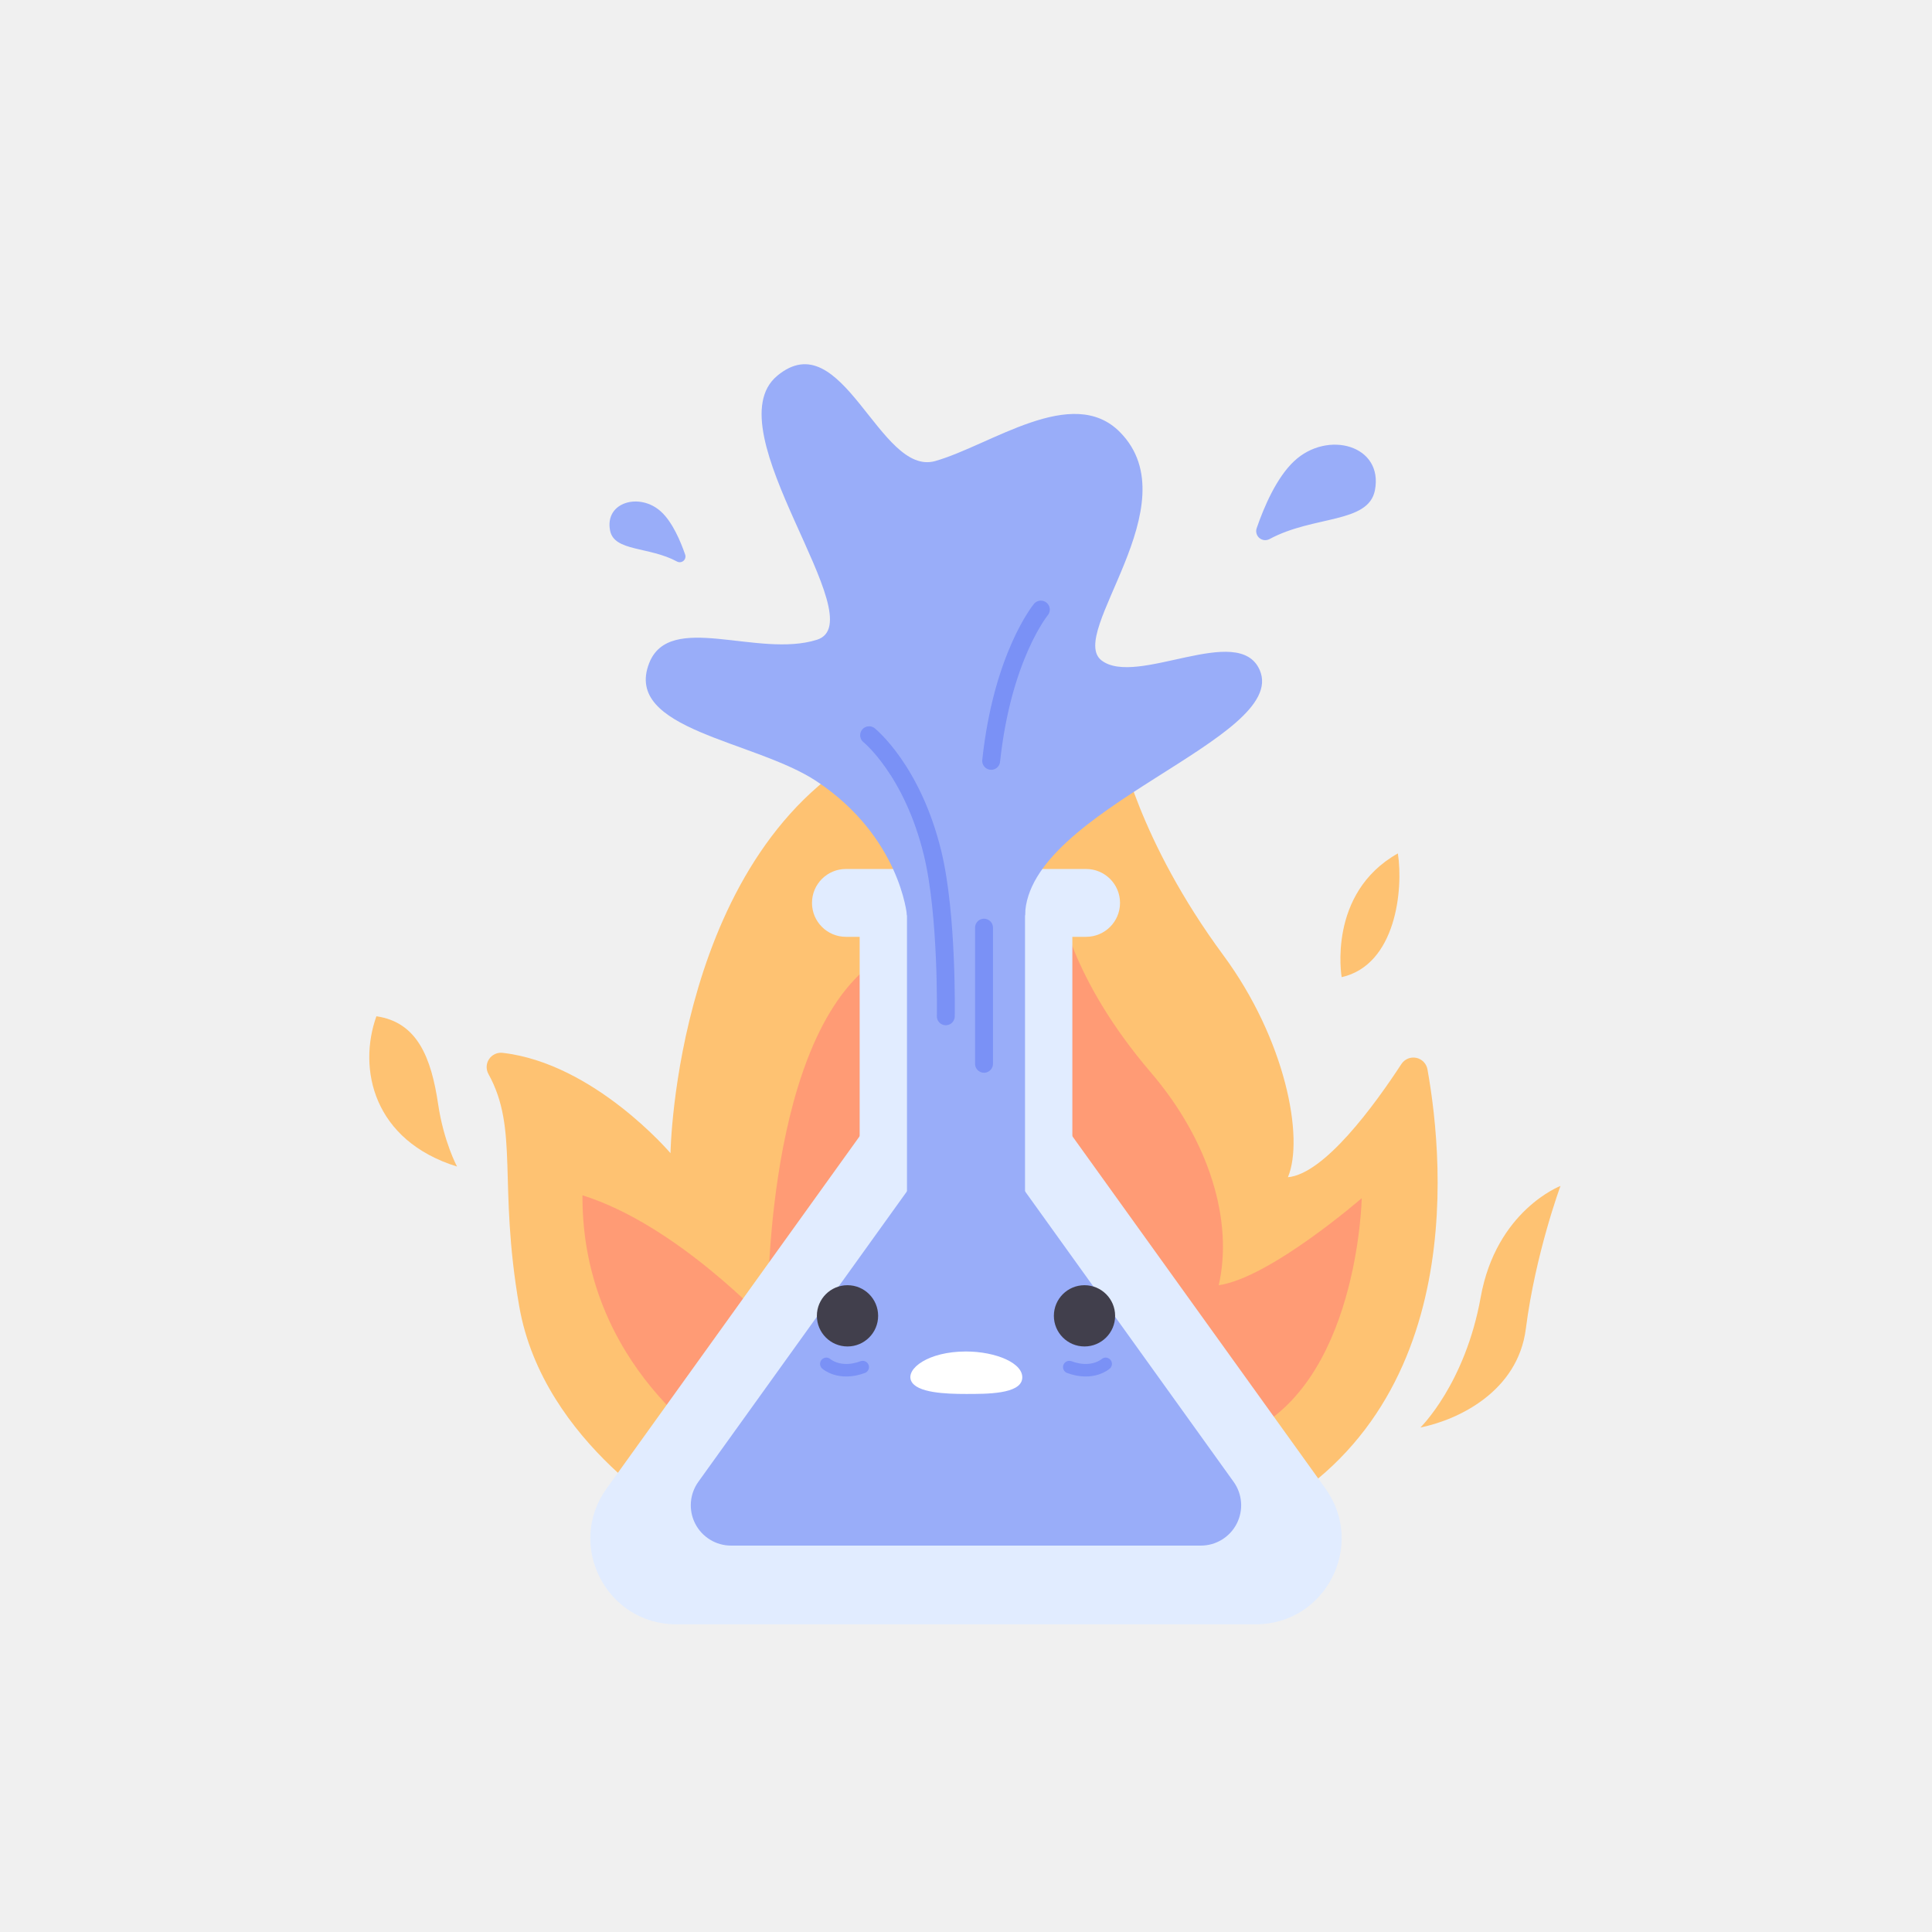
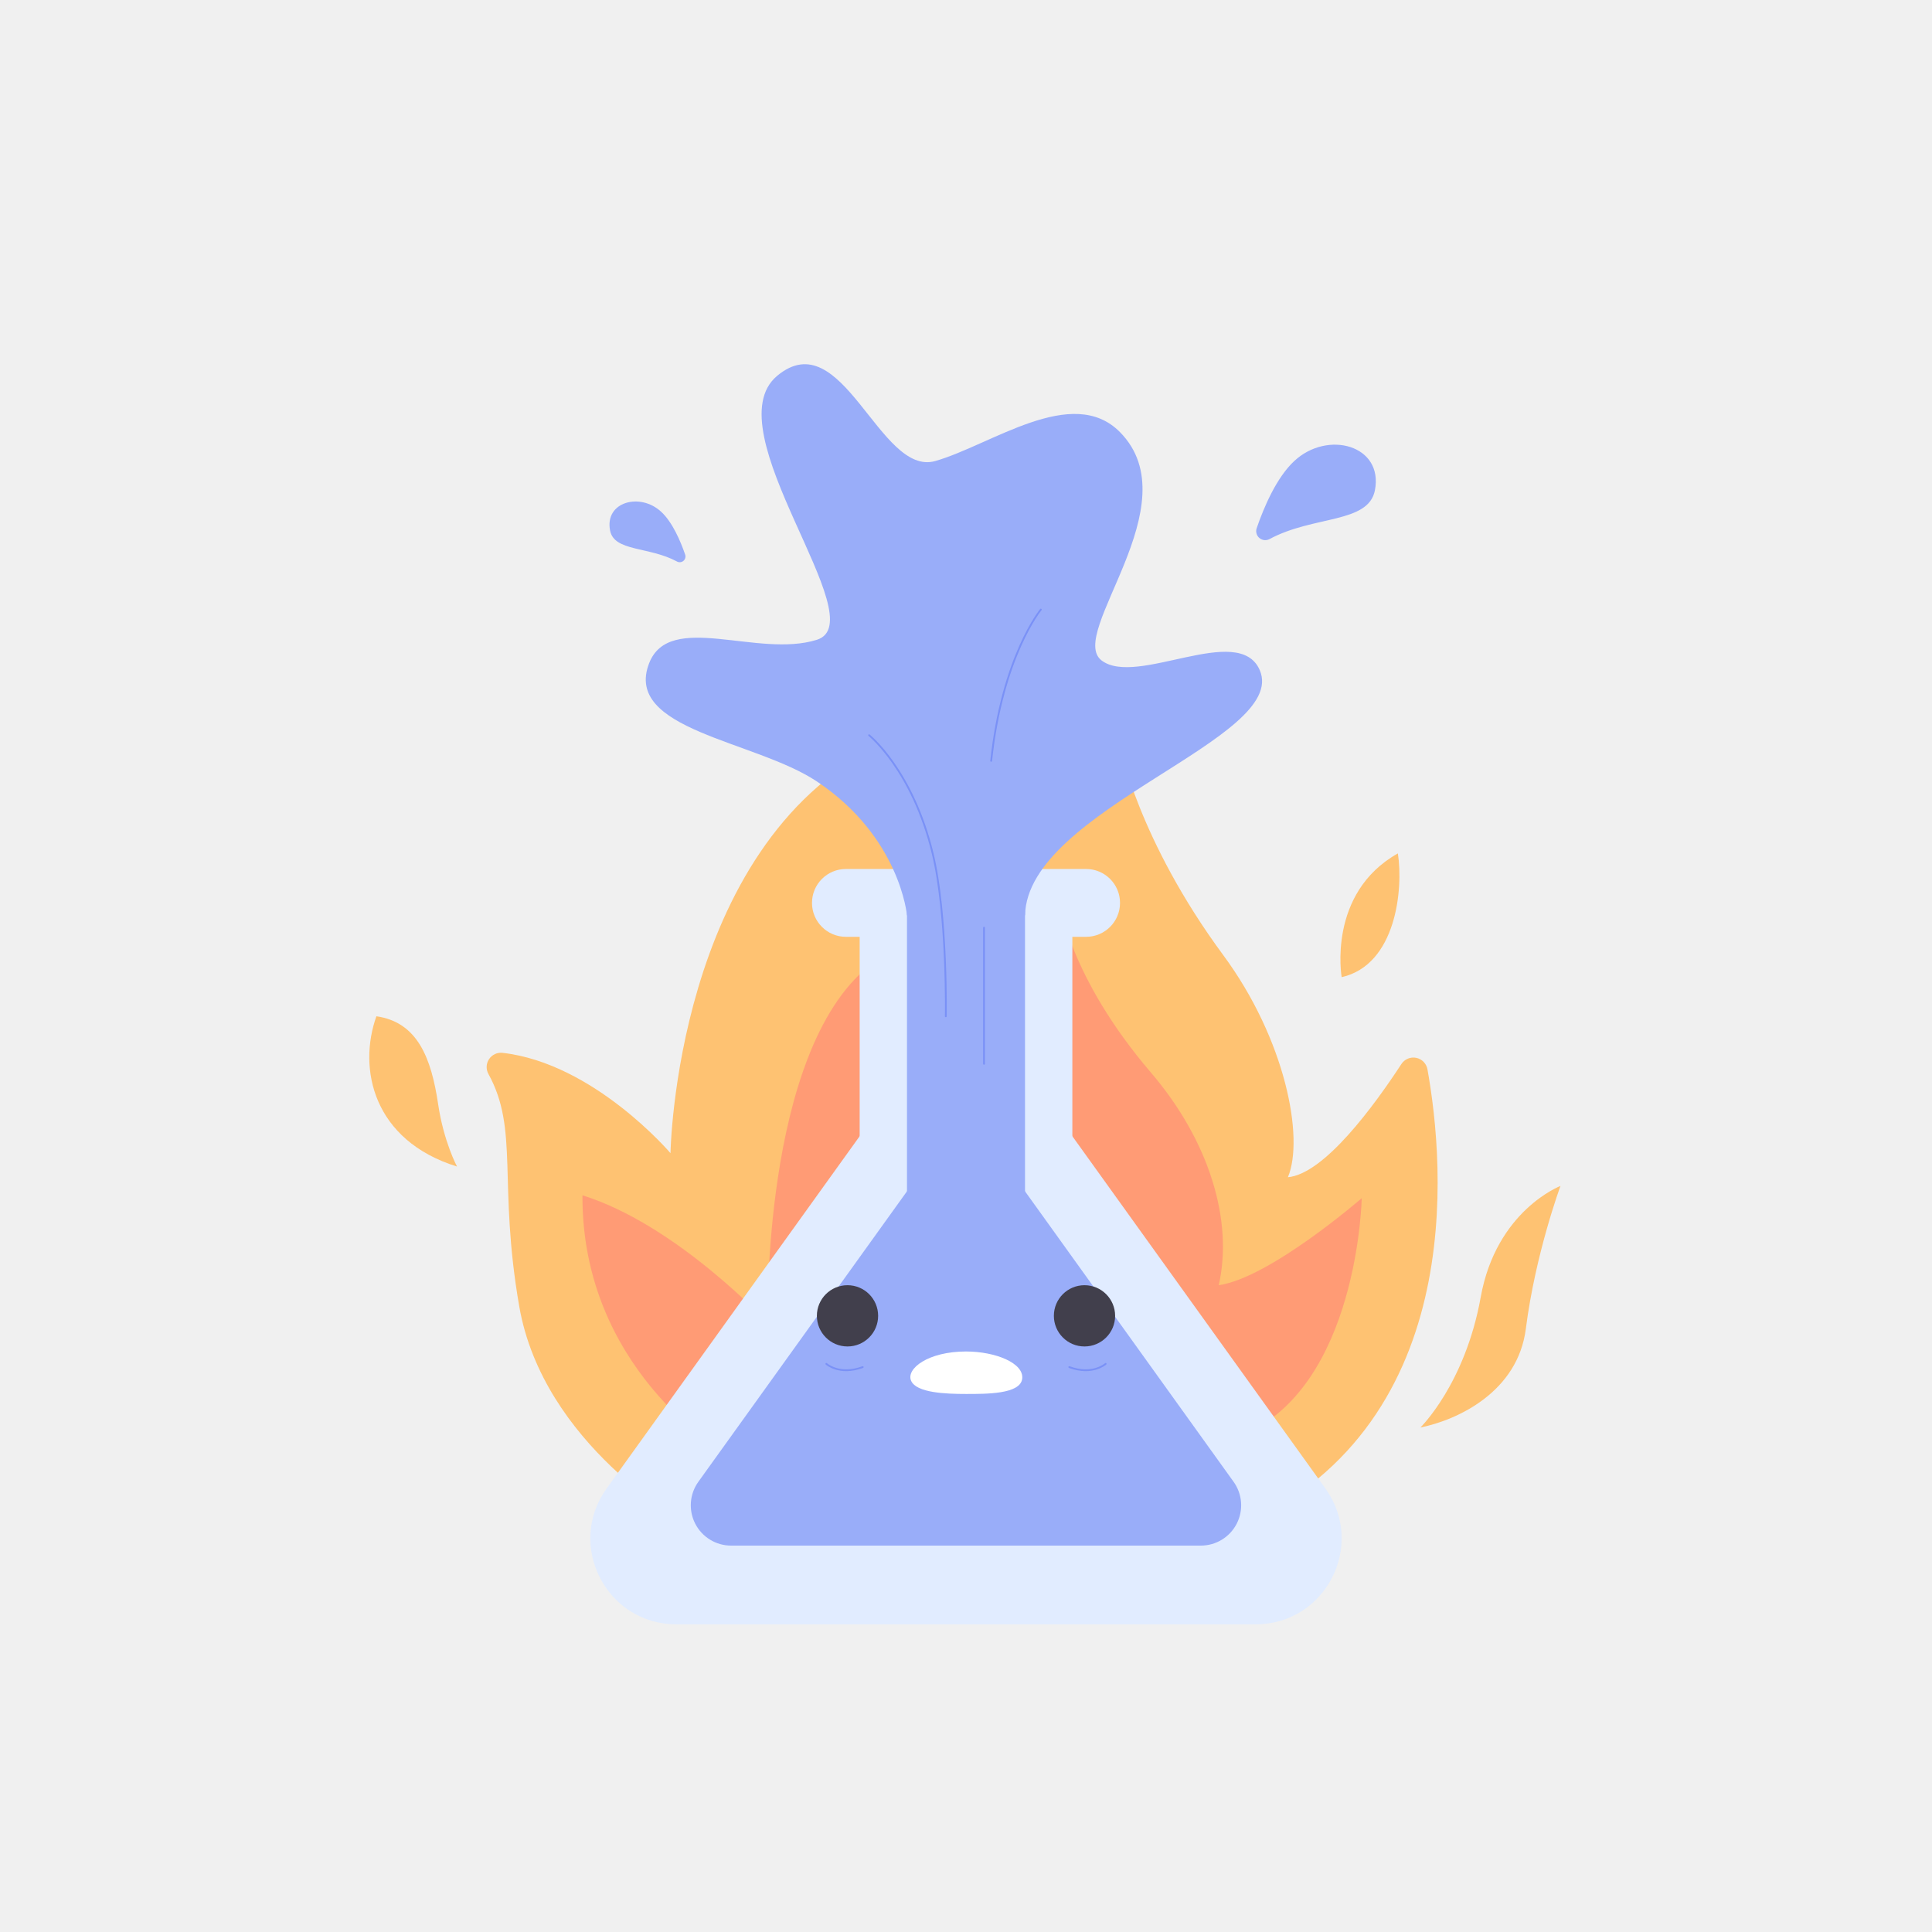
<svg xmlns="http://www.w3.org/2000/svg" viewBox="0 0 1080 1080">
  <defs>
    <style>
-       .cls-1{isolation:isolate;}.cls-2{fill:#fec272;}.cls-3{fill:#ff8d76;opacity:0.73;}.cls-4{fill:#e1ecff;}.cls-5{fill:#99adf9;}.cls-6{fill:#413f4c;}.cls-7{fill:#fff;}.cls-8,.cls-9{fill:none;stroke:#99adf9;stroke-linecap:round;stroke-miterlimit:10;opacity:0.51;mix-blend-mode:multiply;}.cls-8{stroke-width:7px;}.cls-9{stroke-width:10px;}
+       .cls-1{isolation:isolate;}.cls-2{fill:#fec272;}.cls-3{fill:#ff8d76;opacity:0.73;}.cls-4{fill:#e1ecff;}.cls-5{fill:#99adf9;}.cls-6{fill:#413f4c;}.cls-7{fill:#fff;}.cls-8,.cls-9{fill:none;stroke:#99adf9;stroke-linecap:round;stroke-miterlimit:10;opacity:0.51;mix-blend-mode:multiply;}.cls-8{strokeWidth:7px;}.cls-9{strokeWidth:10px;}
    </style>
  </defs>
  <g class="cls-1">
    <g id="Layer_2" data-name="Layer 2">
      <path class="cls-2" d="M383.15 851.41s-79.45-43.69-92.9-121.2c-11.93-68.75 0-98.69-17.23-129.88a8 8 0 017.87-11.79c51.24 5.82 93.92 56.09 93.92 56.09s2.69-171 116.07-227.53c96.47 3.84 135.21 0 135.21 0s10.07 52.27 57.73 116.84c34.79 47.13 45.35 102.2 36.13 124.14 20.48-1.88 48.53-40.45 63.46-63.31a8 8 0 0114.55 3c9.61 53.48 23 201.77-108.83 257.46-149.06-.05-305.98-3.82-305.98-3.82z" />
      <path class="cls-3" d="M403 810.76s-77.91-46.22-77.4-142.56c52.79 16.4 103.52 71.28 103.52 71.28s-3.41-151.4 56.72-199.48c87.15 7.78 106.51-35.27 106.51-35.27s5.39 41.51 51 94.8c32.8 38.34 46.13 83.05 37.93 118.91 28.69-4.12 79.94-48.65 79.94-48.65s-2 106-67.35 132.68S403 810.76 403 810.76z" />
      <rect class="cls-4" x="453.91" y="485.77" width="172.19" height="37.92" rx="18.96" />
      <path class="cls-4" d="M378 908h324c39 0 61.71-44.19 38.93-75.9L540 552.39 339.07 832.13C316.29 863.84 339 908 378 908z" />
      <path class="cls-4" d="M480.56 504.73h118.89V668.2H480.56z" />
      <path class="cls-5" d="M408.72 864h262.56a22.53 22.53 0 0018.3-35.68L540 620 390.42 828.28a22.53 22.53 0 0018.3 35.72z" />
      <circle class="cls-6" cx="473.76" cy="735.56" r="17.12" />
      <circle class="cls-6" cx="606.24" cy="735.56" r="17.12" />
      <path class="cls-7" d="M540 755.49c16.47 0 32.44 6.49 31.42 15.2s-20.14 8.54-31.42 8.54-27.68-.59-30.67-7.34 9.5-16.4 30.67-16.4z" />
      <path class="cls-8" d="M461.93 762.41s7.3 6.62 20.33 1.81M618.07 762.41s-7.3 6.62-20.33 1.81" />
      <path class="cls-5" d="M507.01 485.77h65.98v204.98h-65.98z" />
      <path class="cls-5" d="M507 511.65s-3.83-43.82-50.38-74.82c-34.49-23-108.35-28.68-93.74-66.11 11.41-29.21 60.65-2.69 93.74-13.07S398 240.43 434.46 210.07s57.19 56.5 88.32 47.66 76.66-43.18 103.31-16.15c40 40.62-29.9 112.62-10.3 127.61s76.69-21.53 88.4 5.38C720.89 413 574.32 452.29 573 511.65zM709.71 301.33a5.06 5.06 0 01-7.22-6.07c4.09-11.88 11.1-28.31 21-37.53 18.62-17.43 50-8.88 45.09 16.39-3.69 18.63-34.29 13.95-58.87 27.21zM378.38 313.86A3.21 3.21 0 00383 310c-2.6-7.54-7.05-18-13.31-23.84-11.83-11.07-31.8-5.64-28.65 10.42 2.29 11.83 21.73 8.86 37.34 17.28z" />
      <path class="cls-2" d="M255.48 652.11s-7.45-13.89-10.54-34.76c-3.87-26.13-11.6-45.92-34.53-49.25-10.5 29.38-1.78 69.44 45.07 84.01zM750 546.24s-8.17-46.89 31.42-69.18c3.1 19.94-.94 62.26-31.42 69.18zM794 798s25-24.33 33.72-72.85 44.6-62.2 44.6-62.2-14 37.77-19.36 79.8c-4.46 35.08-37.65 50.9-58.96 55.25z" />
      <path class="cls-9" d="M485.84 411s24.26 19.47 35.53 66.11c8.35 34.55 7.34 91 7.34 91M581.84 340.76s-21.52 26.12-27.77 84.56M550.07 518.57v76.1" />
    </g>
  </g>
</svg>
